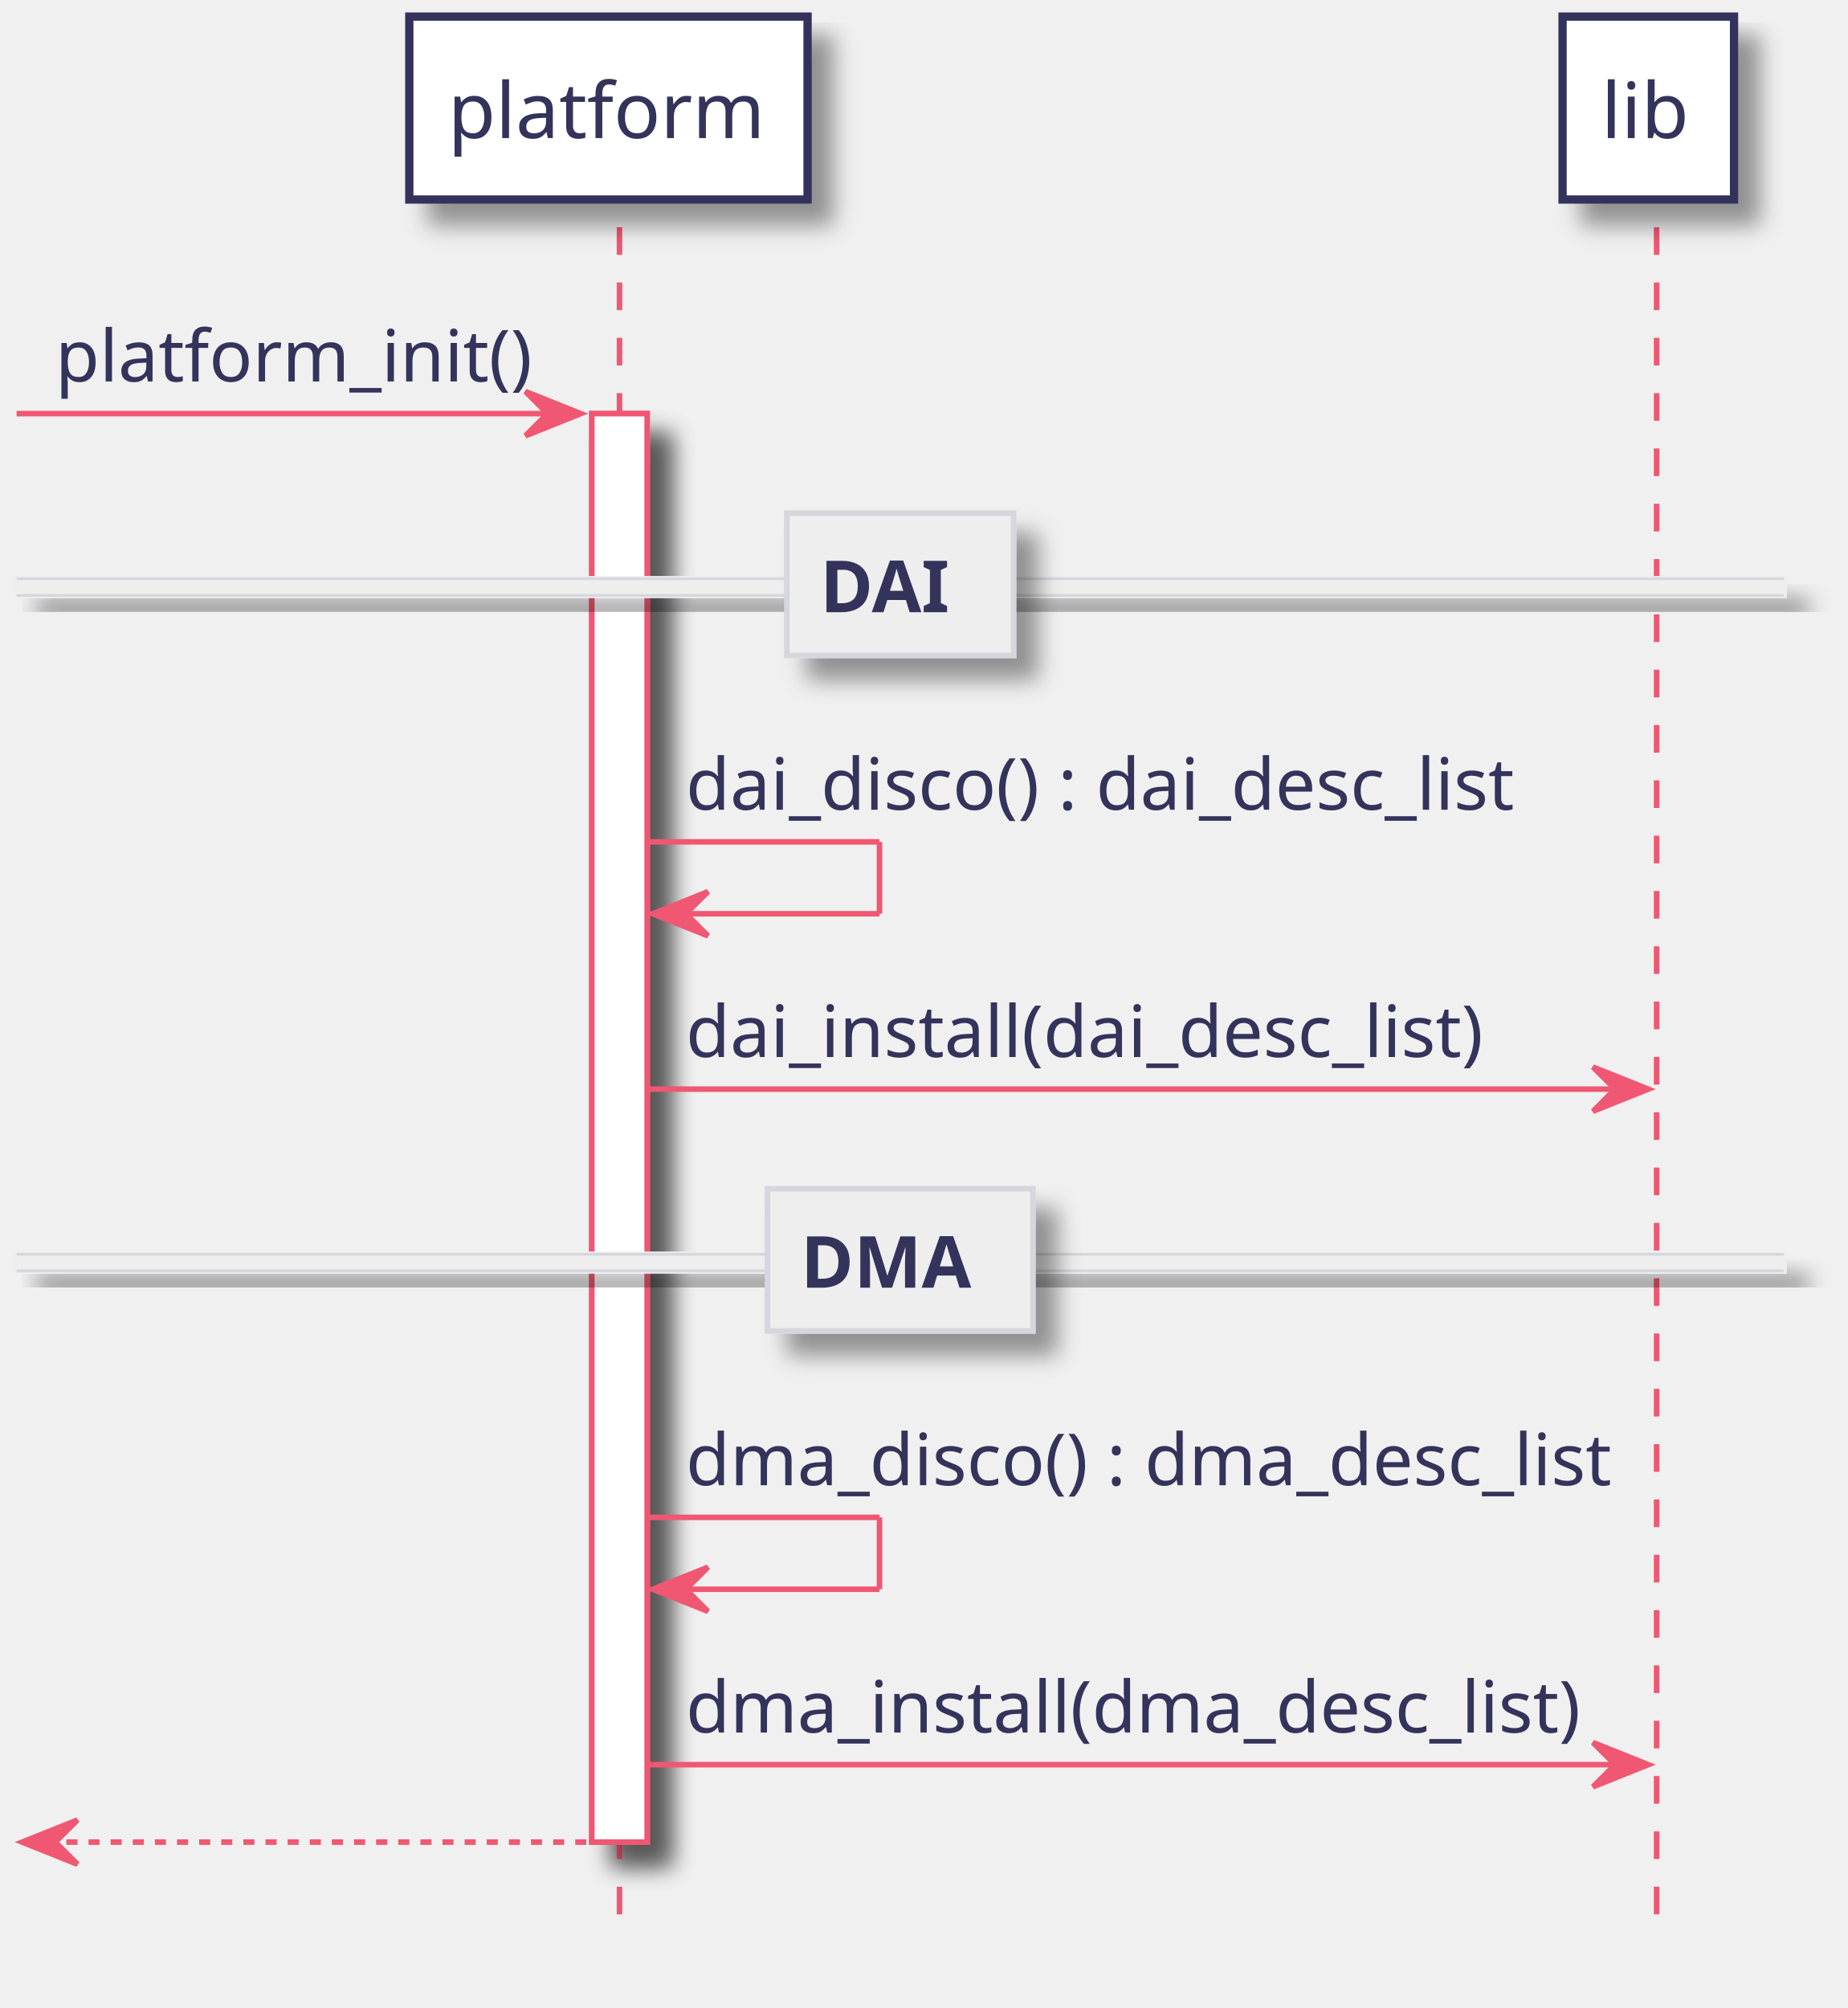
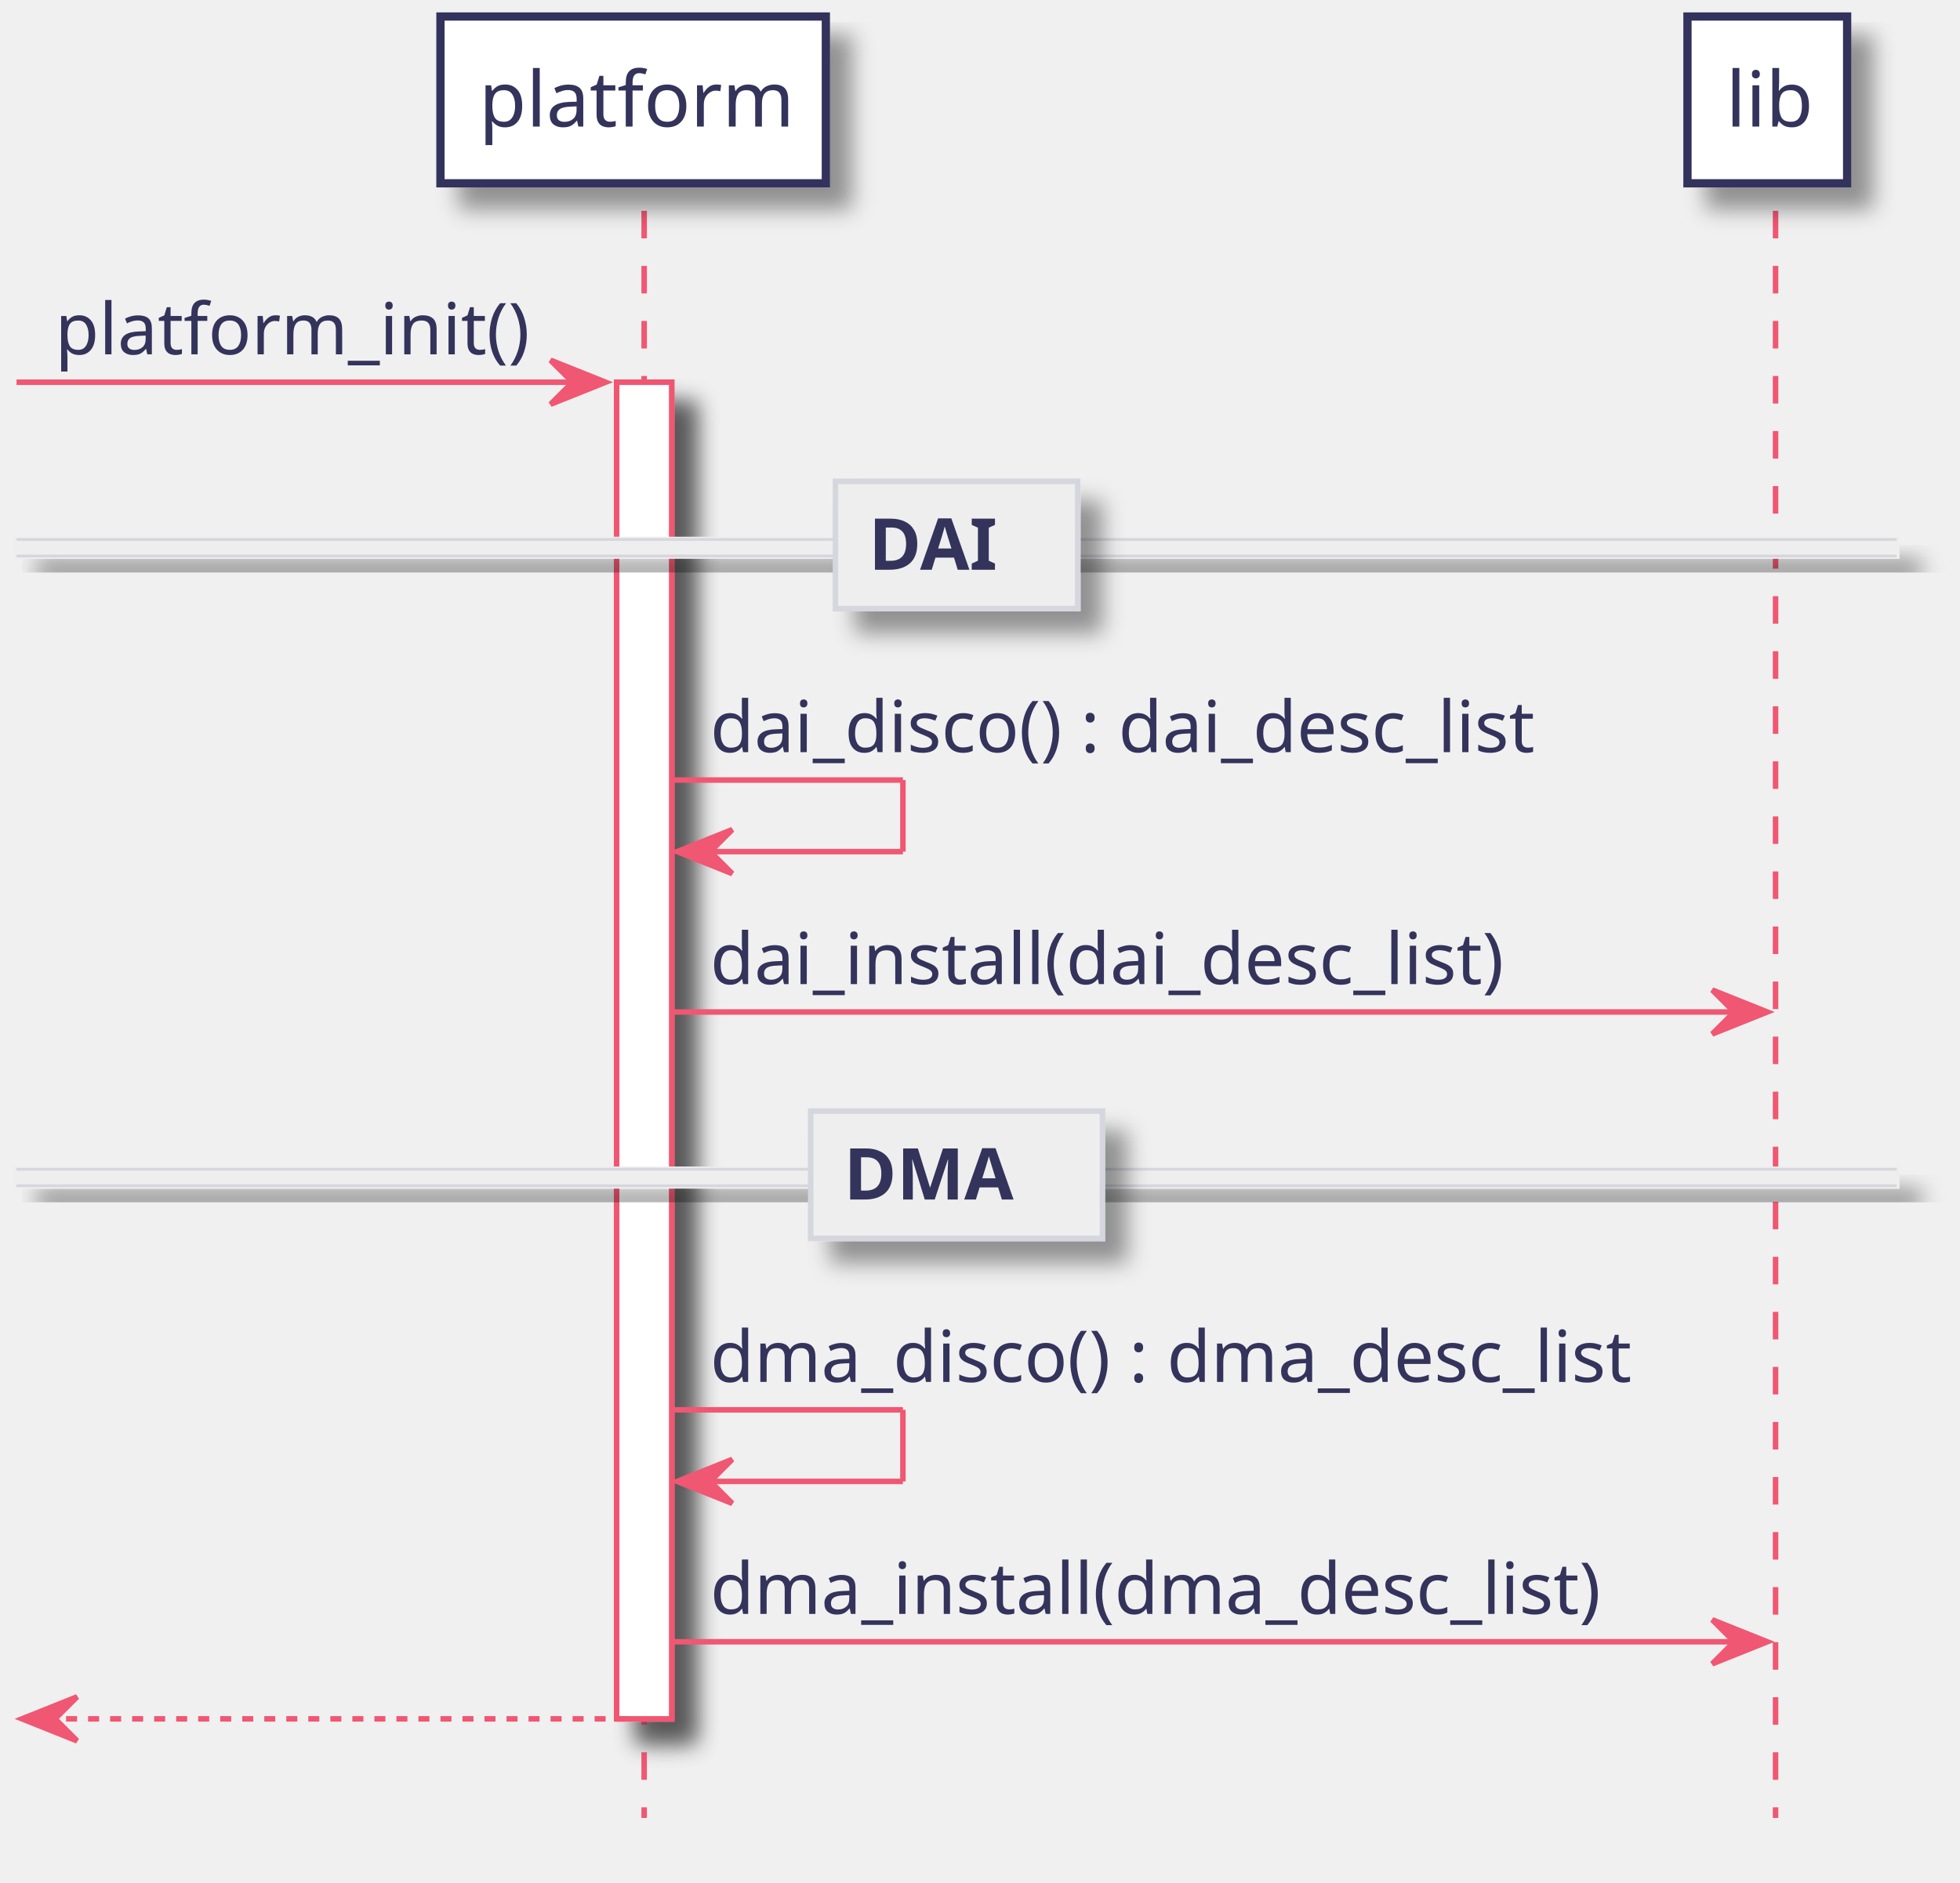
- <svg xmlns="http://www.w3.org/2000/svg" contentScriptType="application/ecmascript" contentStyleType="text/css" height="363px" preserveAspectRatio="none" style="width:334px;height:363px;" version="1.1" viewBox="0 0 334 363" width="334px" zoomAndPan="magnify">
+ <svg xmlns="http://www.w3.org/2000/svg" contentScriptType="application/ecmascript" contentStyleType="text/css" height="342px" preserveAspectRatio="none" style="width:356px;height:342px;" version="1.1" viewBox="0 0 356 342" width="356px" zoomAndPan="magnify">
  <defs>
    <filter height="300%" id="f26b4q4p6iw40" width="300%" x="-1" y="-1">
      <feGaussianBlur result="blurOut" stdDeviation="2.0" />
      <feColorMatrix in="blurOut" result="blurOut2" type="matrix" values="0 0 0 0 0 0 0 0 0 0 0 0 0 0 0 0 0 0 .4 0" />
      <feOffset dx="4.0" dy="4.0" in="blurOut2" result="blurOut3" />
      <feBlend in="SourceGraphic" in2="blurOut3" mode="normal" />
    </filter>
  </defs>
  <g>
-     <rect fill="#FFFFFF" filter="url(#f26b4q4p6iw40)" height="258.236" style="stroke: #F05772; stroke-width: 1.0;" width="10" x="107" y="74.774" />
-     <line style="stroke: #F05772; stroke-width: 1.0; stroke-dasharray: 5.0,5.0;" x1="112" x2="112" y1="41.068" y2="351.01" />
-     <line style="stroke: #F05772; stroke-width: 1.0; stroke-dasharray: 5.0,5.0;" x1="299.5" x2="299.5" y1="41.068" y2="351.01" />
-     <rect fill="#FFFFFF" filter="url(#f26b4q4p6iw40)" height="33.068" style="stroke: #33335B; stroke-width: 1.5;" width="72" x="74" y="3" />
-     <text fill="#33335B" font-family="sans-serif" font-size="14" lengthAdjust="spacingAndGlyphs" textLength="58" x="81" y="24.966">platform</text>
-     <rect fill="#FFFFFF" filter="url(#f26b4q4p6iw40)" height="33.068" style="stroke: #33335B; stroke-width: 1.5;" width="31" x="282.5" y="3" />
-     <text fill="#33335B" font-family="sans-serif" font-size="14" lengthAdjust="spacingAndGlyphs" textLength="17" x="289.5" y="24.966">lib</text>
-     <rect fill="#FFFFFF" filter="url(#f26b4q4p6iw40)" height="258.236" style="stroke: #F05772; stroke-width: 1.0;" width="10" x="107" y="74.774" />
-     <polygon fill="#F05772" points="95,70.774,105,74.774,95,78.774,99,74.774" style="stroke: #F05772; stroke-width: 1.0;" />
-     <line style="stroke: #F05772; stroke-width: 1.0;" x1="3" x2="101" y1="74.774" y2="74.774" />
-     <text fill="#33335B" font-family="sans-serif" font-size="13" lengthAdjust="spacingAndGlyphs" textLength="85" x="10" y="68.965">platform_init()</text>
-     <rect fill="#EEEEEE" filter="url(#f26b4q4p6iw40)" height="3" style="stroke: #EEEEEE; stroke-width: 1.0;" width="319.5" x="3" y="104.627" />
-     <line style="stroke: #D6D6DE; stroke-width: 0.5;" x1="3" x2="322.5" y1="104.627" y2="104.627" />
-     <line style="stroke: #D6D6DE; stroke-width: 0.5;" x1="3" x2="322.5" y1="107.627" y2="107.627" />
-     <rect fill="#EEEEEE" filter="url(#f26b4q4p6iw40)" height="25.706" style="stroke: #D6D6DE; stroke-width: 1.0;" width="41" x="142.25" y="92.774" />
-     <text fill="#33335B" font-family="sans-serif" font-size="13" font-weight="bold" lengthAdjust="spacingAndGlyphs" textLength="24" x="148.25" y="110.671">DAI</text>
-     <line style="stroke: #F05772; stroke-width: 1.0;" x1="117" x2="159" y1="152.186" y2="152.186" />
-     <line style="stroke: #F05772; stroke-width: 1.0;" x1="159" x2="159" y1="152.186" y2="165.186" />
-     <line style="stroke: #F05772; stroke-width: 1.0;" x1="118" x2="159" y1="165.186" y2="165.186" />
-     <polygon fill="#F05772" points="128,161.186,118,165.186,128,169.186,124,165.186" style="stroke: #F05772; stroke-width: 1.0;" />
-     <text fill="#33335B" font-family="sans-serif" font-size="13" lengthAdjust="spacingAndGlyphs" textLength="146" x="124" y="146.377">dai_disco() : dai_desc_list</text>
-     <polygon fill="#F05772" points="288,192.892,298,196.892,288,200.892,292,196.892" style="stroke: #F05772; stroke-width: 1.0;" />
-     <line style="stroke: #F05772; stroke-width: 1.0;" x1="117" x2="294" y1="196.892" y2="196.892" />
-     <text fill="#33335B" font-family="sans-serif" font-size="13" lengthAdjust="spacingAndGlyphs" textLength="141" x="124" y="191.083">dai_install(dai_desc_list)</text>
-     <rect fill="#EEEEEE" filter="url(#f26b4q4p6iw40)" height="3" style="stroke: #EEEEEE; stroke-width: 1.0;" width="319.5" x="3" y="226.745" />
-     <line style="stroke: #D6D6DE; stroke-width: 0.5;" x1="3" x2="322.5" y1="226.745" y2="226.745" />
-     <line style="stroke: #D6D6DE; stroke-width: 0.5;" x1="3" x2="322.5" y1="229.745" y2="229.745" />
-     <rect fill="#EEEEEE" filter="url(#f26b4q4p6iw40)" height="25.706" style="stroke: #D6D6DE; stroke-width: 1.0;" width="48" x="138.75" y="214.892" />
-     <text fill="#33335B" font-family="sans-serif" font-size="13" font-weight="bold" lengthAdjust="spacingAndGlyphs" textLength="31" x="144.75" y="232.789">DMA</text>
-     <line style="stroke: #F05772; stroke-width: 1.0;" x1="117" x2="159" y1="274.304" y2="274.304" />
-     <line style="stroke: #F05772; stroke-width: 1.0;" x1="159" x2="159" y1="274.304" y2="287.304" />
-     <line style="stroke: #F05772; stroke-width: 1.0;" x1="118" x2="159" y1="287.304" y2="287.304" />
-     <polygon fill="#F05772" points="128,283.304,118,287.304,128,291.304,124,287.304" style="stroke: #F05772; stroke-width: 1.0;" />
-     <text fill="#33335B" font-family="sans-serif" font-size="13" lengthAdjust="spacingAndGlyphs" textLength="164" x="124" y="268.495">dma_disco() : dma_desc_list</text>
-     <polygon fill="#F05772" points="288,315.01,298,319.01,288,323.01,292,319.01" style="stroke: #F05772; stroke-width: 1.0;" />
-     <line style="stroke: #F05772; stroke-width: 1.0;" x1="117" x2="294" y1="319.01" y2="319.01" />
-     <text fill="#33335B" font-family="sans-serif" font-size="13" lengthAdjust="spacingAndGlyphs" textLength="159" x="124" y="313.201">dma_install(dma_desc_list)</text>
-     <polygon fill="#F05772" points="14,329.01,4,333.01,14,337.01,10,333.01" style="stroke: #F05772; stroke-width: 1.0;" />
-     <line style="stroke: #F05772; stroke-width: 1.0; stroke-dasharray: 2.0,2.0;" x1="8" x2="111" y1="333.01" y2="333.01" />
+     <rect fill="#FFFFFF" filter="url(#f26b4q4p6iw40)" height="242.797" style="stroke: #F05772; stroke-width: 1.0;" width="10" x="112" y="69.43" />
+     <line style="stroke: #F05772; stroke-width: 1.0; stroke-dasharray: 5.0,5.0;" x1="117" x2="117" y1="38.297" y2="330.227" />
+     <line style="stroke: #F05772; stroke-width: 1.0; stroke-dasharray: 5.0,5.0;" x1="322.5" x2="322.5" y1="38.297" y2="330.227" />
+     <rect fill="#FFFFFF" filter="url(#f26b4q4p6iw40)" height="30.297" style="stroke: #33335B; stroke-width: 1.5;" width="70" x="80" y="3" />
+     <text fill="#33335B" font-family="sans-serif" font-size="14" lengthAdjust="spacingAndGlyphs" textLength="56" x="87" y="22.995">platform</text>
+     <rect fill="#FFFFFF" filter="url(#f26b4q4p6iw40)" height="30.297" style="stroke: #33335B; stroke-width: 1.5;" width="29" x="306.5" y="3" />
+     <text fill="#33335B" font-family="sans-serif" font-size="14" lengthAdjust="spacingAndGlyphs" textLength="15" x="313.5" y="22.995">lib</text>
+     <rect fill="#FFFFFF" filter="url(#f26b4q4p6iw40)" height="242.797" style="stroke: #F05772; stroke-width: 1.0;" width="10" x="112" y="69.43" />
+     <polygon fill="#F05772" points="100,65.43,110,69.43,100,73.43,104,69.43" style="stroke: #F05772; stroke-width: 1.0;" />
+     <line style="stroke: #F05772; stroke-width: 1.0;" x1="3" x2="106" y1="69.43" y2="69.43" />
+     <text fill="#33335B" font-family="sans-serif" font-size="13" lengthAdjust="spacingAndGlyphs" textLength="90" x="10" y="64.364">platform_init()</text>
+     <rect fill="#EEEEEE" filter="url(#f26b4q4p6iw40)" height="3" style="stroke: #EEEEEE; stroke-width: 1.0;" width="341.5" x="3" y="97.996" />
+     <line style="stroke: #D6D6DE; stroke-width: 0.5;" x1="3" x2="344.5" y1="97.996" y2="97.996" />
+     <line style="stroke: #D6D6DE; stroke-width: 0.5;" x1="3" x2="344.5" y1="100.996" y2="100.996" />
+     <rect fill="#EEEEEE" filter="url(#f26b4q4p6iw40)" height="23.133" style="stroke: #D6D6DE; stroke-width: 1.0;" width="44" x="151.75" y="87.43" />
+     <text fill="#33335B" font-family="sans-serif" font-size="13" font-weight="bold" lengthAdjust="spacingAndGlyphs" textLength="25" x="157.75" y="103.497">DAI</text>
+     <line style="stroke: #F05772; stroke-width: 1.0;" x1="122" x2="164" y1="141.695" y2="141.695" />
+     <line style="stroke: #F05772; stroke-width: 1.0;" x1="164" x2="164" y1="141.695" y2="154.695" />
+     <line style="stroke: #F05772; stroke-width: 1.0;" x1="123" x2="164" y1="154.695" y2="154.695" />
+     <polygon fill="#F05772" points="133,150.695,123,154.695,133,158.695,129,154.695" style="stroke: #F05772; stroke-width: 1.0;" />
+     <text fill="#33335B" font-family="sans-serif" font-size="13" lengthAdjust="spacingAndGlyphs" textLength="162" x="129" y="136.629">dai_disco() : dai_desc_list</text>
+     <polygon fill="#F05772" points="311,179.828,321,183.828,311,187.828,315,183.828" style="stroke: #F05772; stroke-width: 1.0;" />
+     <line style="stroke: #F05772; stroke-width: 1.0;" x1="122" x2="317" y1="183.828" y2="183.828" />
+     <text fill="#33335B" font-family="sans-serif" font-size="13" lengthAdjust="spacingAndGlyphs" textLength="154" x="129" y="178.762">dai_install(dai_desc_list)</text>
+     <rect fill="#EEEEEE" filter="url(#f26b4q4p6iw40)" height="3" style="stroke: #EEEEEE; stroke-width: 1.0;" width="341.5" x="3" y="212.394" />
+     <line style="stroke: #D6D6DE; stroke-width: 0.5;" x1="3" x2="344.5" y1="212.394" y2="212.394" />
+     <line style="stroke: #D6D6DE; stroke-width: 0.5;" x1="3" x2="344.5" y1="215.394" y2="215.394" />
+     <rect fill="#EEEEEE" filter="url(#f26b4q4p6iw40)" height="23.133" style="stroke: #D6D6DE; stroke-width: 1.0;" width="53" x="147.25" y="201.828" />
+     <text fill="#33335B" font-family="sans-serif" font-size="13" font-weight="bold" lengthAdjust="spacingAndGlyphs" textLength="34" x="153.25" y="217.895">DMA</text>
+     <line style="stroke: #F05772; stroke-width: 1.0;" x1="122" x2="164" y1="256.094" y2="256.094" />
+     <line style="stroke: #F05772; stroke-width: 1.0;" x1="164" x2="164" y1="256.094" y2="269.094" />
+     <line style="stroke: #F05772; stroke-width: 1.0;" x1="123" x2="164" y1="269.094" y2="269.094" />
+     <polygon fill="#F05772" points="133,265.094,123,269.094,133,273.094,129,269.094" style="stroke: #F05772; stroke-width: 1.0;" />
+     <text fill="#33335B" font-family="sans-serif" font-size="13" lengthAdjust="spacingAndGlyphs" textLength="182" x="129" y="251.028">dma_disco() : dma_desc_list</text>
+     <polygon fill="#F05772" points="311,294.227,321,298.227,311,302.227,315,298.227" style="stroke: #F05772; stroke-width: 1.0;" />
+     <line style="stroke: #F05772; stroke-width: 1.0;" x1="122" x2="317" y1="298.227" y2="298.227" />
+     <text fill="#33335B" font-family="sans-serif" font-size="13" lengthAdjust="spacingAndGlyphs" textLength="174" x="129" y="293.161">dma_install(dma_desc_list)</text>
+     <polygon fill="#F05772" points="14,308.227,4,312.227,14,316.227,10,312.227" style="stroke: #F05772; stroke-width: 1.0;" />
+     <line style="stroke: #F05772; stroke-width: 1.0; stroke-dasharray: 2.0,2.0;" x1="8" x2="116" y1="312.227" y2="312.227" />
  </g>
</svg>
